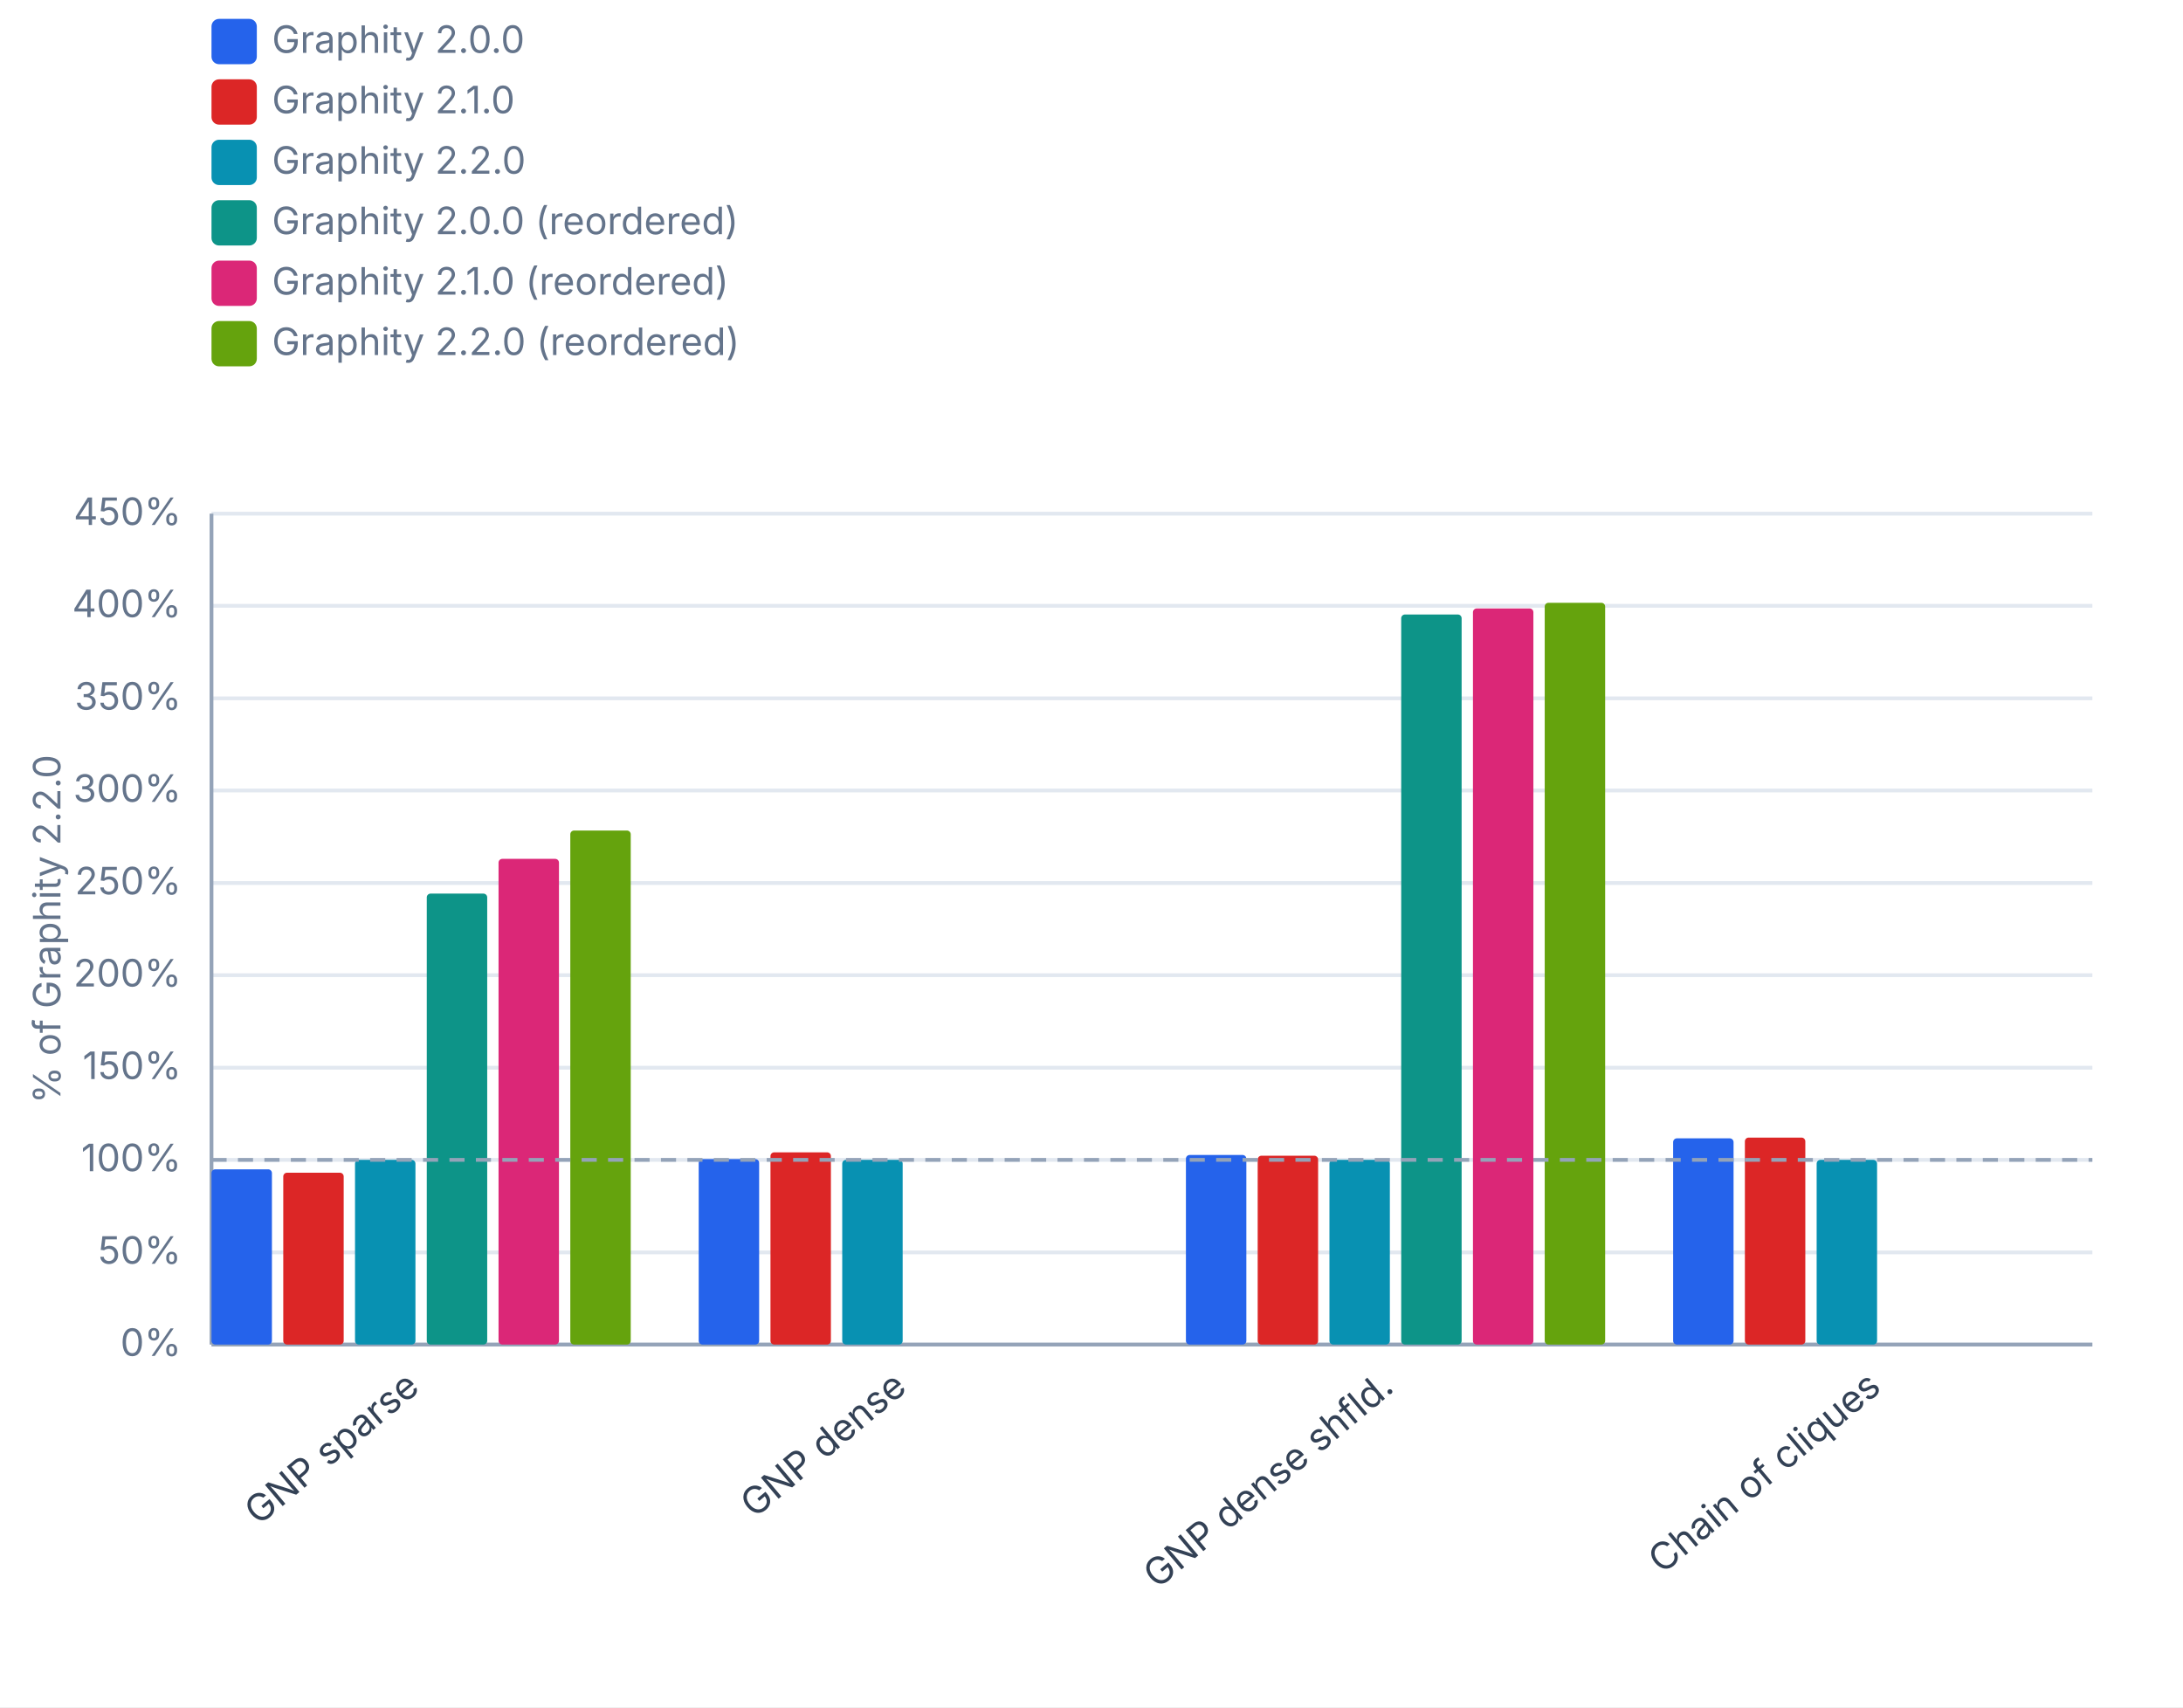
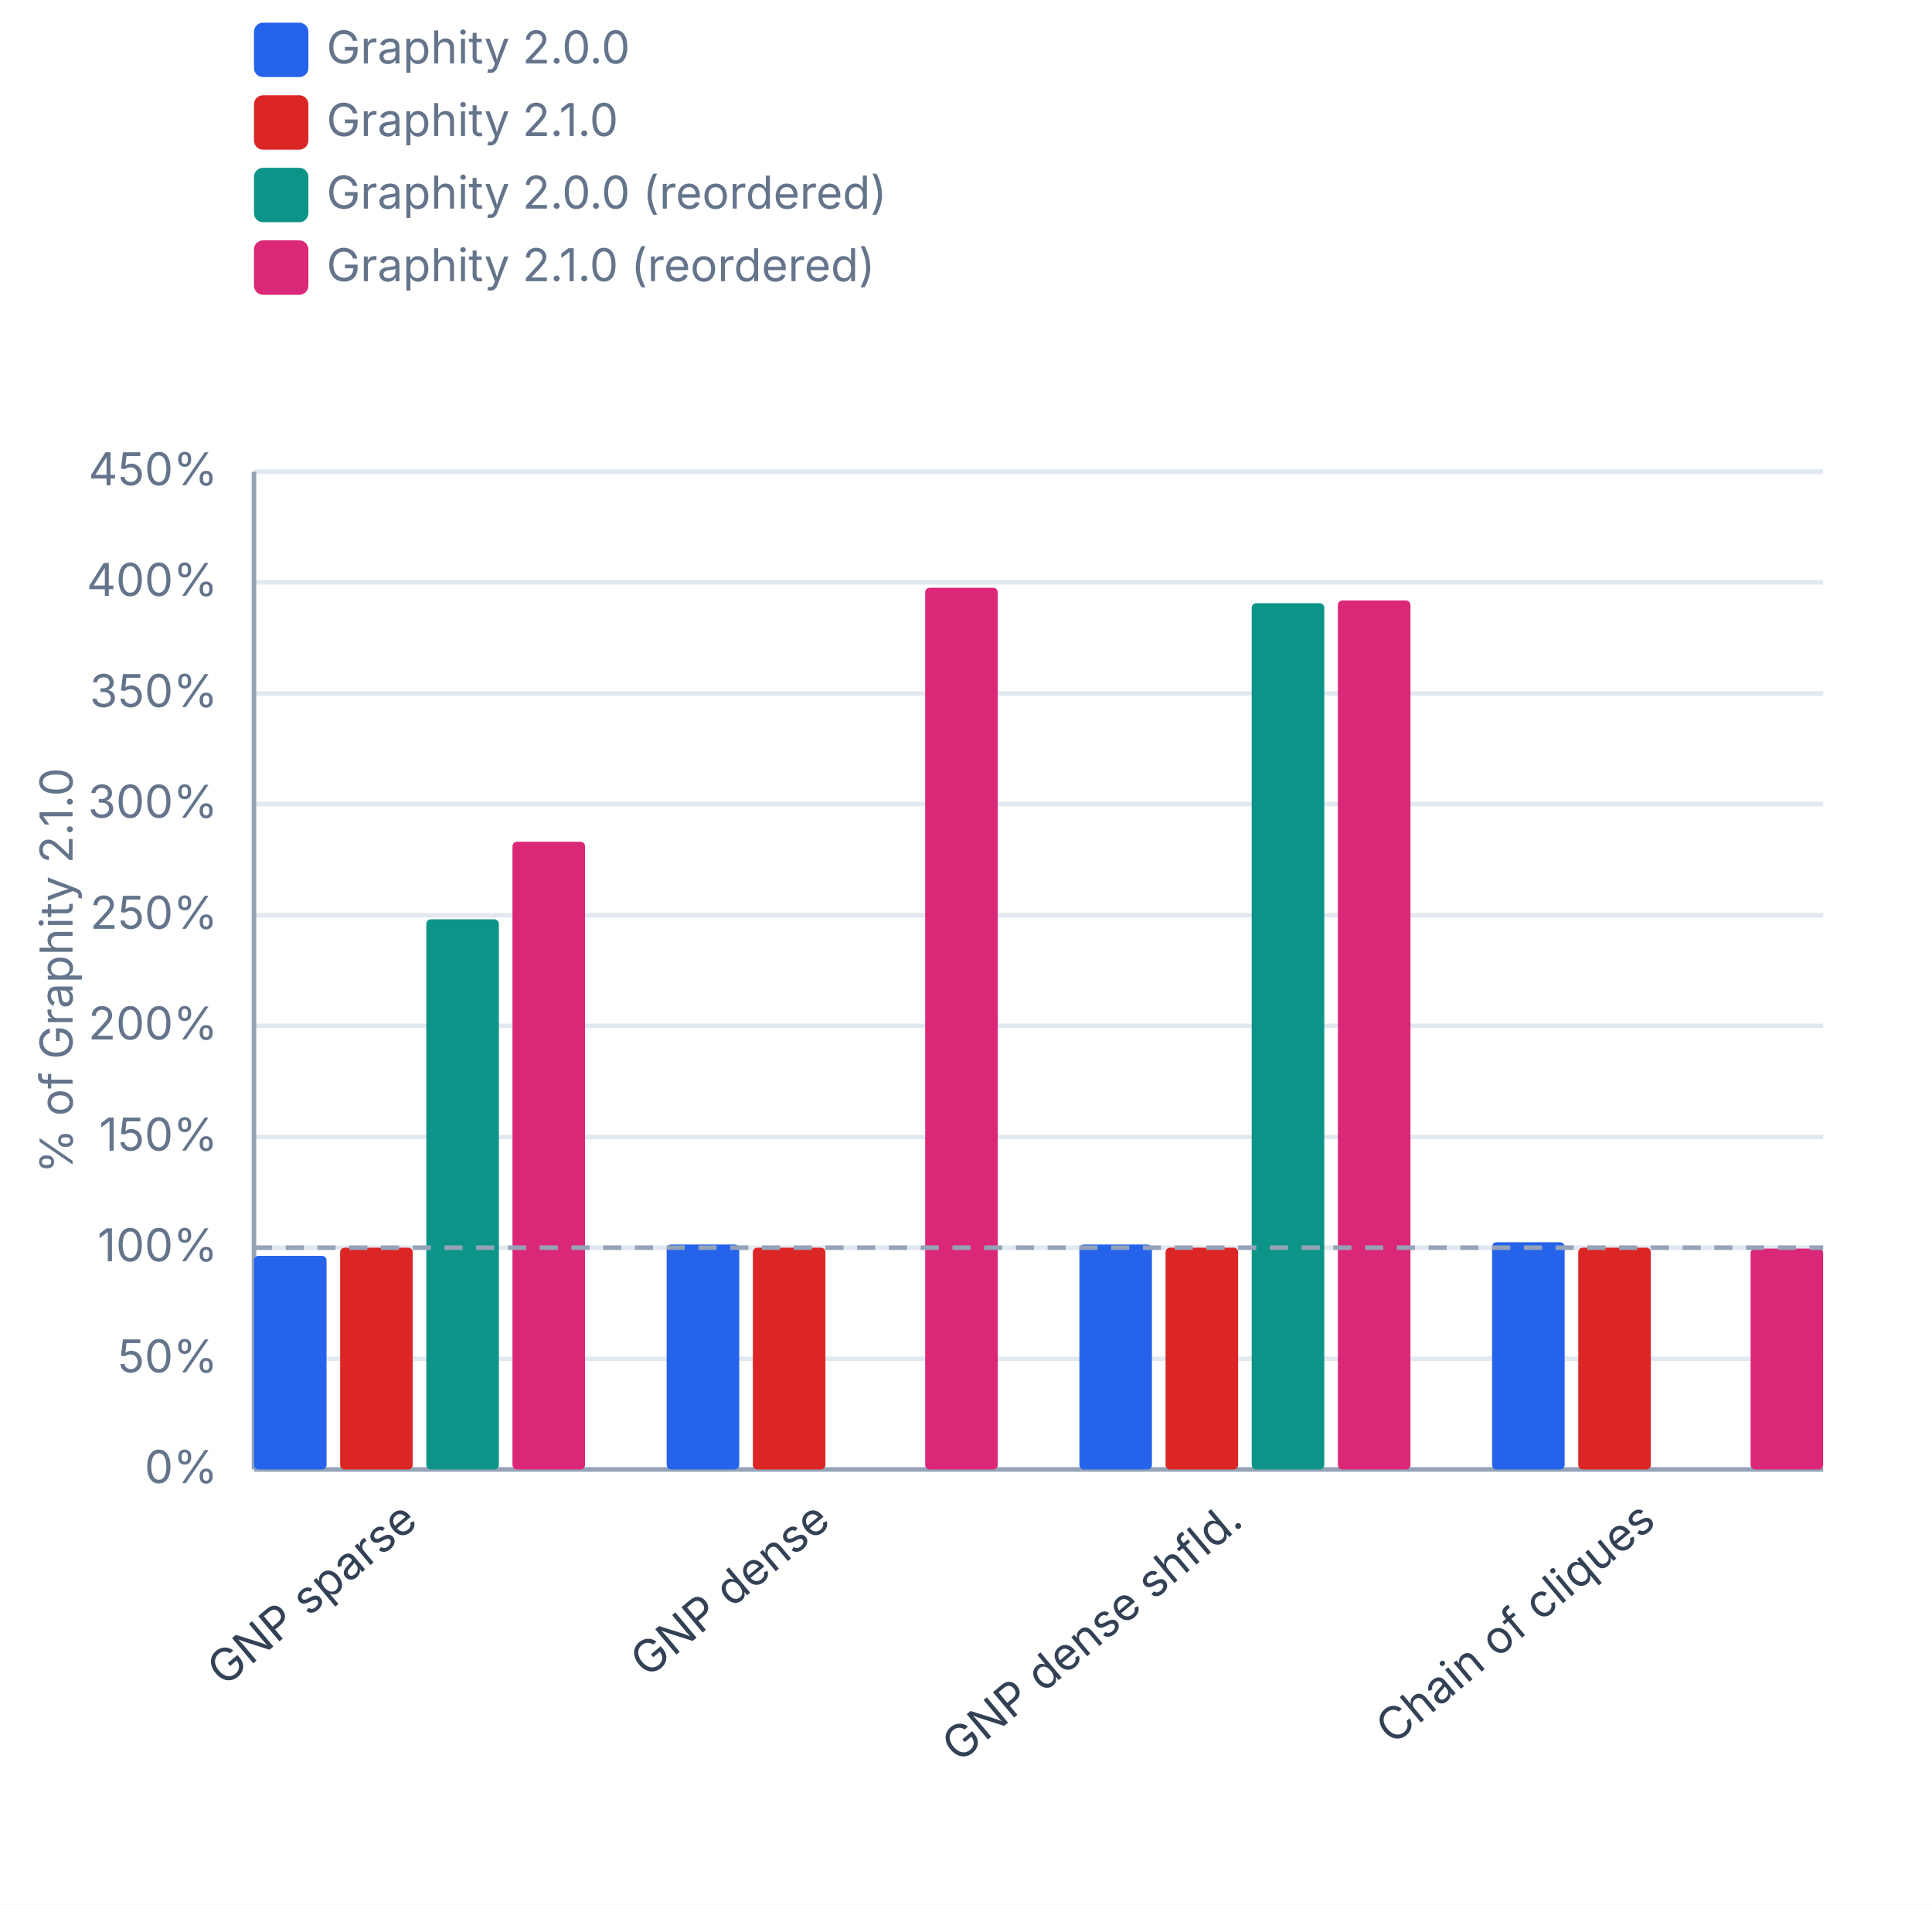
- <svg xmlns="http://www.w3.org/2000/svg" width="578" height="452" viewBox="0 0 578 452" role="img">
+ <svg xmlns="http://www.w3.org/2000/svg" width="426" height="420" viewBox="0 0 426 420" role="img">
  <style>text{font-family:ui-sans-serif,system-ui,-apple-system,Segoe UI,sans-serif;font-size:11px;fill:#334155}.axis{stroke:#94a3b8;stroke-width:1;fill:none}.grid{stroke:#e2e8f0;stroke-width:1}.ylabel{fill:#64748b;font-size:10px}.tick{fill:#64748b;font-size:10px}.xlabel{font-size:10px}</style>
-   <rect x="0" y="0" width="578" height="452" fill="#ffffff" />
+   <rect x="0" y="0" width="426" height="420" fill="#ffffff" />
  <rect x="56" y="5" width="12" height="12" rx="2" fill="#2563eb" />
  <text x="72" y="14" class="tick">Graphity 2.0.0</text>
  <rect x="56" y="21" width="12" height="12" rx="2" fill="#dc2626" />
  <text x="72" y="30" class="tick">Graphity 2.1.0</text>
-   <rect x="56" y="37" width="12" height="12" rx="2" fill="#0891b2" />
-   <text x="72" y="46" class="tick">Graphity 2.2.0</text>
-   <rect x="56" y="53" width="12" height="12" rx="2" fill="#0d9488" />
-   <text x="72" y="62" class="tick">Graphity 2.0.0 (reordered)</text>
-   <rect x="56" y="69" width="12" height="12" rx="2" fill="#db2777" />
-   <text x="72" y="78" class="tick">Graphity 2.1.0 (reordered)</text>
-   <rect x="56" y="85" width="12" height="12" rx="2" fill="#65a30d" />
-   <text x="72" y="94" class="tick">Graphity 2.2.0 (reordered)</text>
-   <line class="grid" x1="56" y1="356.0" x2="554" y2="356.0" />
-   <text class="tick" x="48" y="359.0" text-anchor="end">0%</text>
-   <line class="grid" x1="56" y1="331.6" x2="554" y2="331.6" />
-   <text class="tick" x="48" y="334.6" text-anchor="end">50%</text>
-   <line class="grid" x1="56" y1="307.1" x2="554" y2="307.1" />
-   <text class="tick" x="48" y="310.1" text-anchor="end">100%</text>
-   <line class="grid" x1="56" y1="282.7" x2="554" y2="282.7" />
-   <text class="tick" x="48" y="285.7" text-anchor="end">150%</text>
-   <line class="grid" x1="56" y1="258.2" x2="554" y2="258.2" />
-   <text class="tick" x="48" y="261.2" text-anchor="end">200%</text>
-   <line class="grid" x1="56" y1="233.8" x2="554" y2="233.8" />
-   <text class="tick" x="48" y="236.8" text-anchor="end">250%</text>
-   <line class="grid" x1="56" y1="209.3" x2="554" y2="209.3" />
-   <text class="tick" x="48" y="212.3" text-anchor="end">300%</text>
-   <line class="grid" x1="56" y1="184.9" x2="554" y2="184.9" />
-   <text class="tick" x="48" y="187.9" text-anchor="end">350%</text>
-   <line class="grid" x1="56" y1="160.4" x2="554" y2="160.4" />
-   <text class="tick" x="48" y="163.4" text-anchor="end">400%</text>
-   <line class="grid" x1="56" y1="136.0" x2="554" y2="136.0" />
-   <text class="tick" x="48" y="139.0" text-anchor="end">450%</text>
-   <line class="axis" x1="56" y1="136" x2="56" y2="356" />
-   <line class="axis" x1="56" y1="356" x2="554" y2="356" />
-   <text class="ylabel" x="16" y="246.0" text-anchor="middle" transform="rotate(-90 16 246.0)">% of Graphity 2.2.0</text>
-   <text class="xlabel" x="111.5" y="368.0" text-anchor="end" transform="rotate(-40 111.5 368.0)">GNP sparse</text>
-   <rect x="56.0" y="309.6" width="16" height="46.4" fill="#2563eb" rx="1" />
-   <rect x="75.0" y="310.5" width="16" height="45.5" fill="#dc2626" rx="1" />
-   <rect x="94.0" y="307.1" width="16" height="48.9" fill="#0891b2" rx="1" />
-   <rect x="113.0" y="236.6" width="16" height="119.4" fill="#0d9488" rx="1" />
-   <rect x="132.0" y="227.4" width="16" height="128.6" fill="#db2777" rx="1" />
-   <rect x="151.0" y="219.9" width="16" height="136.1" fill="#65a30d" rx="1" />
-   <text class="xlabel" x="240.5" y="368.0" text-anchor="end" transform="rotate(-40 240.5 368.0)">GNP dense</text>
-   <rect x="185.0" y="306.9" width="16" height="49.1" fill="#2563eb" rx="1" />
-   <rect x="204.0" y="305.1" width="16" height="50.9" fill="#dc2626" rx="1" />
-   <rect x="223.0" y="307.1" width="16" height="48.9" fill="#0891b2" rx="1" />
-   <text class="xlabel" x="369.5" y="368.0" text-anchor="end" transform="rotate(-40 369.5 368.0)">GNP dense shfld.</text>
-   <rect x="314.0" y="305.8" width="16" height="50.2" fill="#2563eb" rx="1" />
-   <rect x="333.0" y="306.0" width="16" height="50.0" fill="#dc2626" rx="1" />
-   <rect x="352.0" y="307.1" width="16" height="48.9" fill="#0891b2" rx="1" />
-   <rect x="371.0" y="162.7" width="16" height="193.3" fill="#0d9488" rx="1" />
-   <rect x="390.0" y="161.1" width="16" height="194.9" fill="#db2777" rx="1" />
-   <rect x="409.0" y="159.6" width="16" height="196.4" fill="#65a30d" rx="1" />
-   <text class="xlabel" x="498.5" y="368.0" text-anchor="end" transform="rotate(-40 498.5 368.0)">Chain of cliques</text>
-   <rect x="443.0" y="301.4" width="16" height="54.6" fill="#2563eb" rx="1" />
-   <rect x="462.0" y="301.2" width="16" height="54.8" fill="#dc2626" rx="1" />
-   <rect x="481.0" y="307.1" width="16" height="48.9" fill="#0891b2" rx="1" />
-   <line x1="56" y1="307.1" x2="554" y2="307.1" stroke="#94a3b8" stroke-width="1" stroke-dasharray="4 3" />
+   <rect x="56" y="37" width="12" height="12" rx="2" fill="#0d9488" />
+   <text x="72" y="46" class="tick">Graphity 2.0.0 (reordered)</text>
+   <rect x="56" y="53" width="12" height="12" rx="2" fill="#db2777" />
+   <text x="72" y="62" class="tick">Graphity 2.1.0 (reordered)</text>
+   <line class="grid" x1="56" y1="324.0" x2="402" y2="324.0" />
+   <text class="tick" x="48" y="327.0" text-anchor="end">0%</text>
+   <line class="grid" x1="56" y1="299.6" x2="402" y2="299.6" />
+   <text class="tick" x="48" y="302.6" text-anchor="end">50%</text>
+   <line class="grid" x1="56" y1="275.1" x2="402" y2="275.1" />
+   <text class="tick" x="48" y="278.1" text-anchor="end">100%</text>
+   <line class="grid" x1="56" y1="250.7" x2="402" y2="250.7" />
+   <text class="tick" x="48" y="253.7" text-anchor="end">150%</text>
+   <line class="grid" x1="56" y1="226.2" x2="402" y2="226.2" />
+   <text class="tick" x="48" y="229.2" text-anchor="end">200%</text>
+   <line class="grid" x1="56" y1="201.8" x2="402" y2="201.8" />
+   <text class="tick" x="48" y="204.8" text-anchor="end">250%</text>
+   <line class="grid" x1="56" y1="177.3" x2="402" y2="177.3" />
+   <text class="tick" x="48" y="180.3" text-anchor="end">300%</text>
+   <line class="grid" x1="56" y1="152.9" x2="402" y2="152.9" />
+   <text class="tick" x="48" y="155.9" text-anchor="end">350%</text>
+   <line class="grid" x1="56" y1="128.4" x2="402" y2="128.4" />
+   <text class="tick" x="48" y="131.4" text-anchor="end">400%</text>
+   <line class="grid" x1="56" y1="104.0" x2="402" y2="104.0" />
+   <text class="tick" x="48" y="107.0" text-anchor="end">450%</text>
+   <line class="axis" x1="56" y1="104" x2="56" y2="324" />
+   <line class="axis" x1="56" y1="324" x2="402" y2="324" />
+   <text class="ylabel" x="16" y="214.0" text-anchor="middle" transform="rotate(-90 16 214.0)">% of Graphity 2.1.0</text>
+   <text class="xlabel" x="92.5" y="336.0" text-anchor="end" transform="rotate(-40 92.5 336.0)">GNP sparse</text>
+   <rect x="56.0" y="276.9" width="16" height="47.1" fill="#2563eb" rx="1" />
+   <rect x="75.0" y="275.1" width="16" height="48.9" fill="#dc2626" rx="1" />
+   <rect x="94.0" y="202.7" width="16" height="121.3" fill="#0d9488" rx="1" />
+   <rect x="113.0" y="185.6" width="16" height="138.4" fill="#db2777" rx="1" />
+   <text class="xlabel" x="183.5" y="336.0" text-anchor="end" transform="rotate(-40 183.5 336.0)">GNP dense</text>
+   <rect x="147.0" y="274.4" width="16" height="49.6" fill="#2563eb" rx="1" />
+   <rect x="166.0" y="275.1" width="16" height="48.9" fill="#dc2626" rx="1" />
+   <rect x="204.0" y="129.6" width="16" height="194.4" fill="#db2777" rx="1" />
+   <text class="xlabel" x="274.5" y="336.0" text-anchor="end" transform="rotate(-40 274.5 336.0)">GNP dense shfld.</text>
+   <rect x="238.0" y="274.4" width="16" height="49.6" fill="#2563eb" rx="1" />
+   <rect x="257.0" y="275.1" width="16" height="48.9" fill="#dc2626" rx="1" />
+   <rect x="276.0" y="133.0" width="16" height="191.0" fill="#0d9488" rx="1" />
+   <rect x="295.0" y="132.4" width="16" height="191.6" fill="#db2777" rx="1" />
+   <text class="xlabel" x="365.5" y="336.0" text-anchor="end" transform="rotate(-40 365.5 336.0)">Chain of cliques</text>
+   <rect x="329.0" y="273.9" width="16" height="50.1" fill="#2563eb" rx="1" />
+   <rect x="348.0" y="275.1" width="16" height="48.9" fill="#dc2626" rx="1" />
+   <rect x="386.0" y="275.3" width="16" height="48.7" fill="#db2777" rx="1" />
+   <line x1="56" y1="275.1" x2="402" y2="275.1" stroke="#94a3b8" stroke-width="1" stroke-dasharray="4 3" />
</svg>
